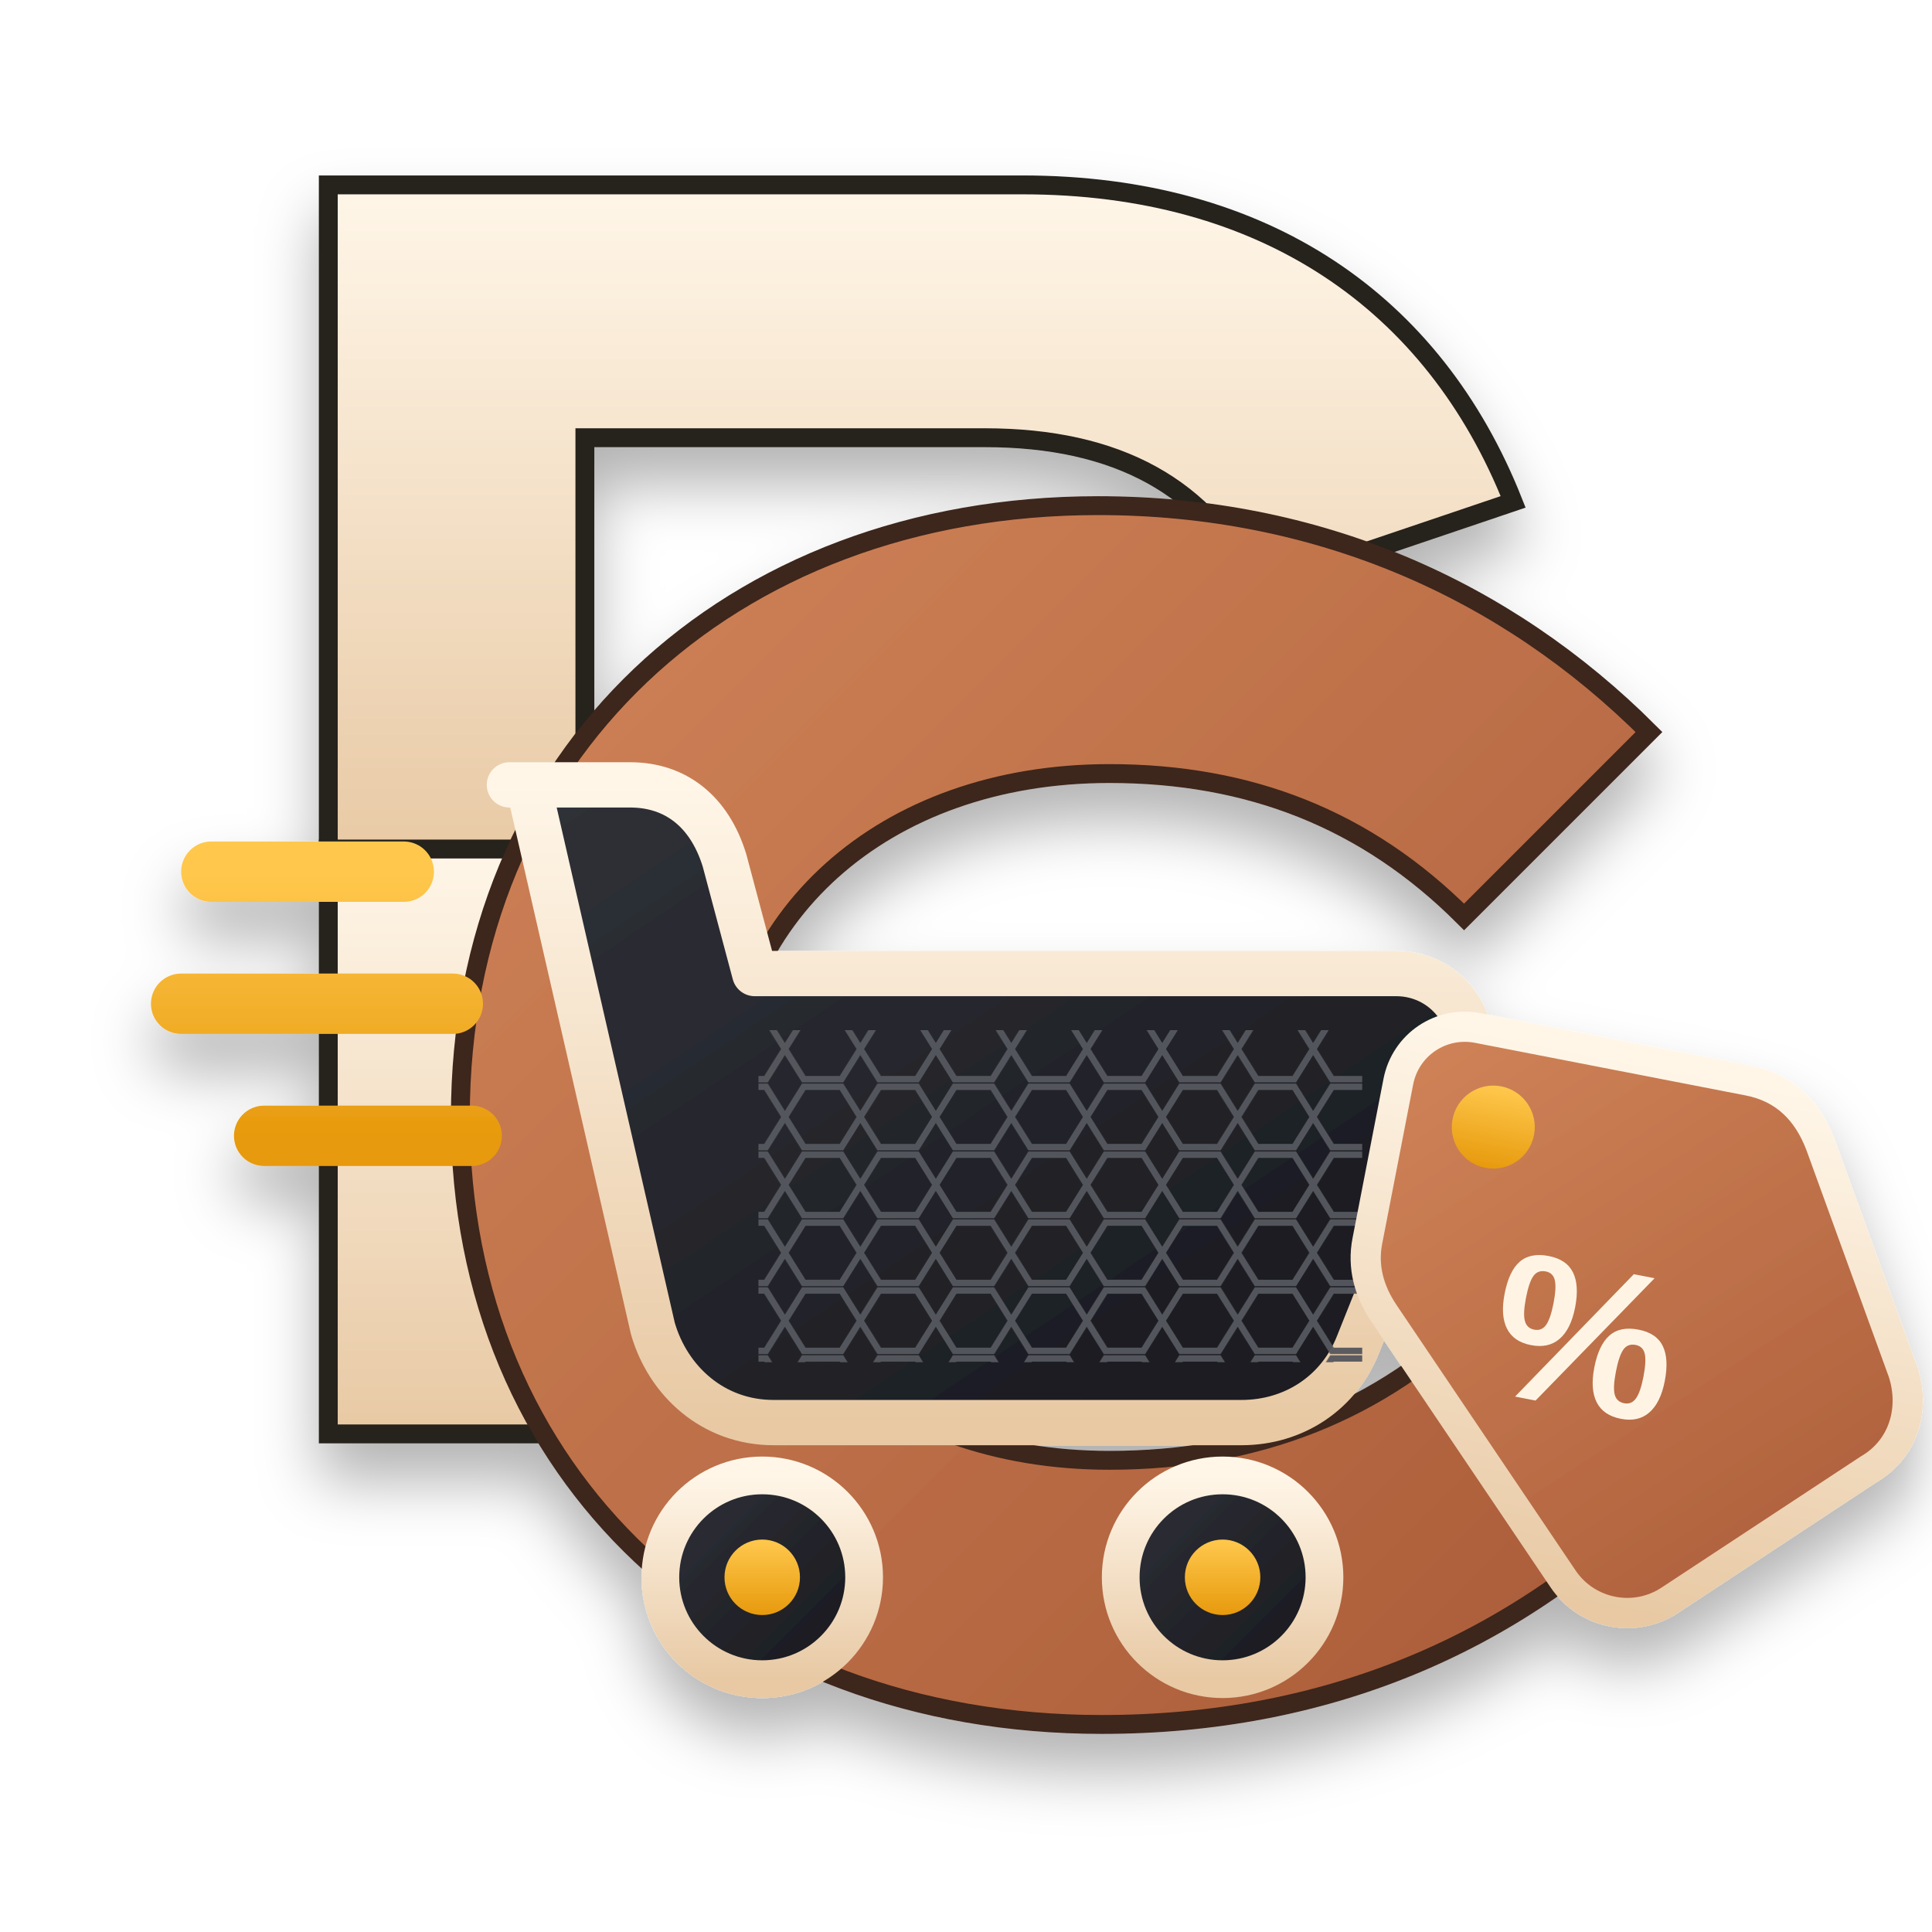
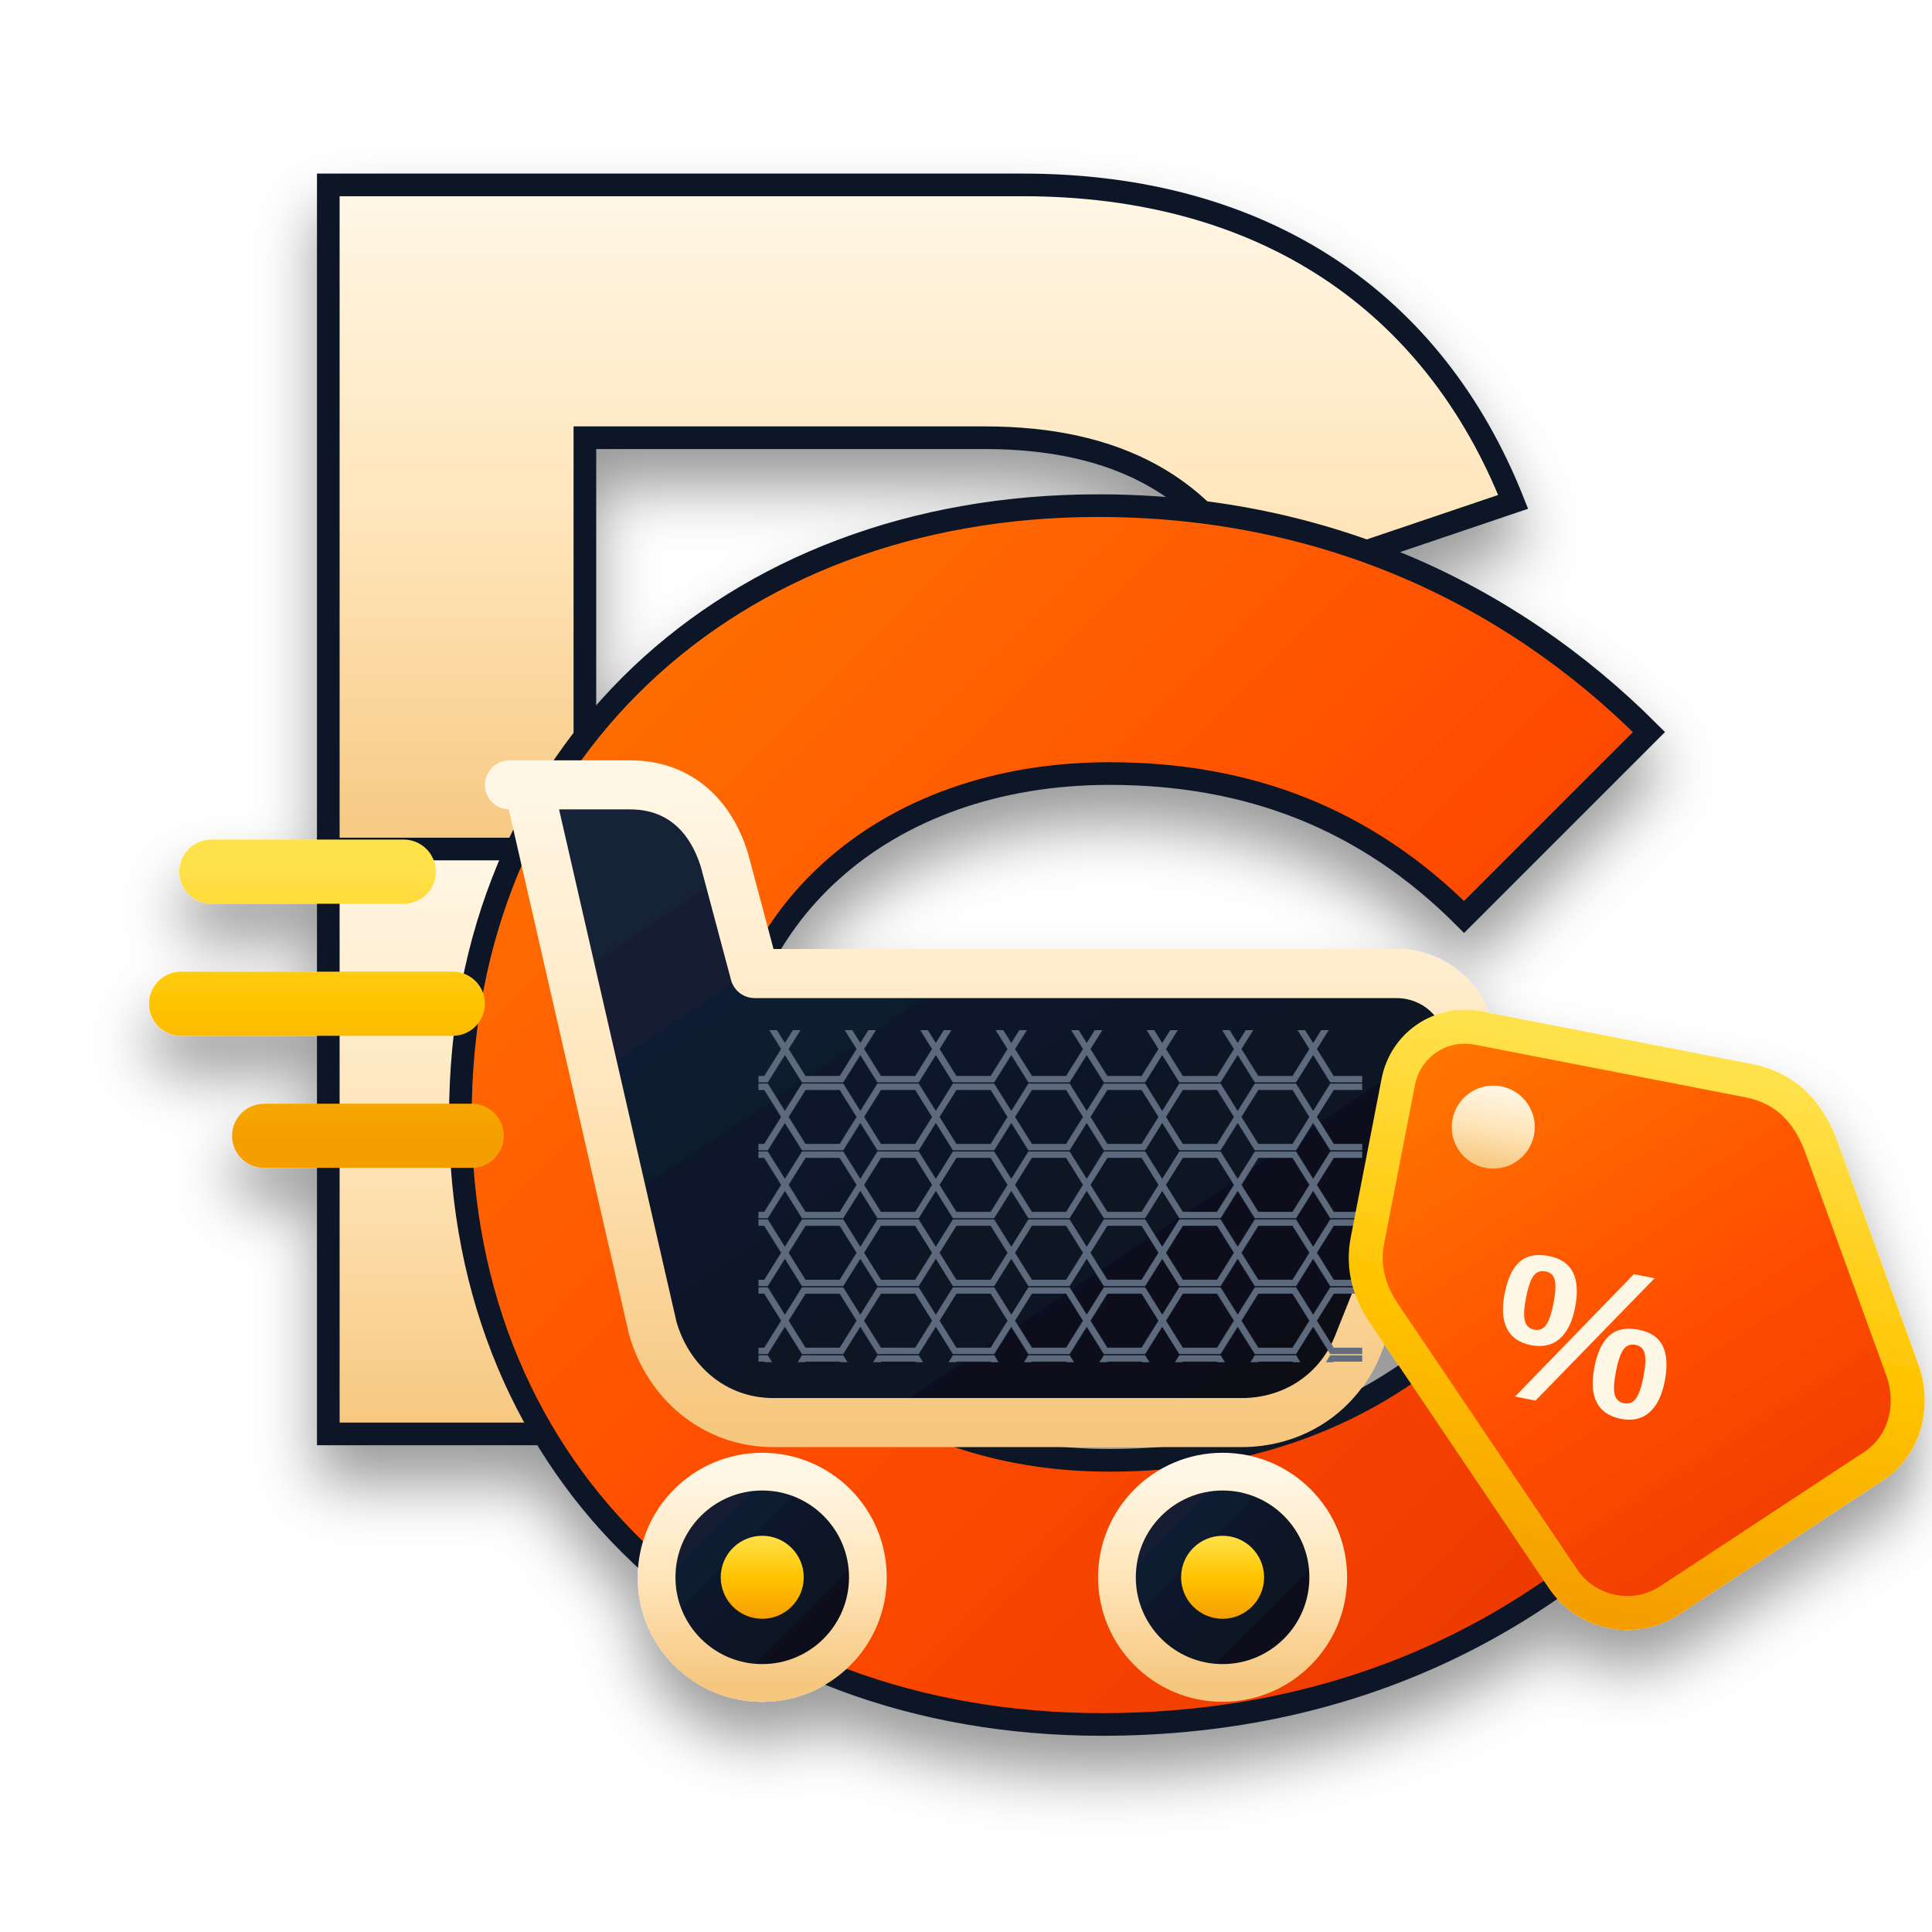
<svg xmlns="http://www.w3.org/2000/svg" width="512" height="512" viewBox="0 0 512 512" role="img" aria-labelledby="title desc">
  <defs>
    <linearGradient id="cream" x1="0" y1="0" x2="0" y2="1">
-       <stop stop-color="#FFF6E8" />
-       <stop offset="1" stop-color="#E8C9A4" />
+       <stop stop-color="#FFF7E6" />
+       <stop offset=".52" stop-color="#FFE4B8" />
+       <stop offset="1" stop-color="#F6C77F" />
    </linearGradient>
-     <linearGradient id="clay" x1="0" y1="0" x2="1" y2="1">
-       <stop stop-color="#D18458" />
-       <stop offset="1" stop-color="#A95B38" />
+     <linearGradient id="orange" x1="0" y1="0" x2="1" y2="1">
+       <stop stop-color="#FF7A00" />
+       <stop offset=".52" stop-color="#FF4D00" />
+       <stop offset="1" stop-color="#E83500" />
    </linearGradient>
-     <linearGradient id="amber" x1="0" y1="0" x2="0" y2="1">
-       <stop stop-color="#FFC84D" />
-       <stop offset="1" stop-color="#E79A0D" />
+     <linearGradient id="yellow" x1="0" y1="0" x2="0" y2="1">
+       <stop stop-color="#FFE14A" />
+       <stop offset=".5" stop-color="#FFC400" />
+       <stop offset="1" stop-color="#F59E00" />
    </linearGradient>
-     <linearGradient id="charcoal" x1="0" y1="0" x2="1" y2="1">
-       <stop stop-color="#303138" />
-       <stop offset="1" stop-color="#17181D" />
+     <linearGradient id="navy" x1="0" y1="0" x2="1" y2="1">
+       <stop stop-color="#18253A" />
+       <stop offset=".5" stop-color="#0C1628" />
+       <stop offset="1" stop-color="#050A12" />
    </linearGradient>
    <pattern id="mesh" width="20" height="18" patternUnits="userSpaceOnUse">
-       <path d="M5 1h10l5 8-5 8H5L0 9Z" fill="none" stroke="#55575E" stroke-width="1.7" />
+       <path d="M5 1h10l5 8-5 8H5L0 9Z" fill="none" stroke="#5F6B7D" stroke-width="1.7" />
    </pattern>
-     <filter id="shadow" x="-20%" y="-20%" width="140%" height="150%">
-       <feDropShadow dx="0" dy="10" stdDeviation="8" flood-color="#000" flood-opacity=".3" />
+     <filter id="shadow" x="-20%" y="-20%" width="145%" height="155%">
+       <feDropShadow dx="0" dy="10" stdDeviation="8" flood-color="#02060C" flood-opacity=".4" />
    </filter>
  </defs>
  <g filter="url(#shadow)" transform="translate(18 14)">
-     <path d="M69 35h184c64 0 109 31 130 84l-68 23c-13-27-37-40-72-40H137v113H69Z" fill="url(#cream)" stroke="#25201D" stroke-width="5" />
-     <path d="M69 211h68v155H69Z" fill="url(#cream)" stroke="#25201D" stroke-width="5" />
-     <path d="M273 120c58 0 108 22 146 60l-49 49c-26-26-57-38-94-38-60 0-102 38-102 91 0 53 42 91 102 91 39 0 72-13 98-39l48 49c-39 39-89 60-148 60-99 0-170-66-170-161 0-96 71-162 169-162Z" fill="url(#clay)" stroke="#3C251A" stroke-width="5" />
+     <path d="M69 35h184c64 0 109 31 130 84l-68 23c-13-27-37-40-72-40H137v113H69Z" fill="url(#cream)" stroke="#071426" stroke-width="6" />
+     <path d="M69 211h68v155H69Z" fill="url(#cream)" stroke="#071426" stroke-width="6" />
+     <path d="M273 120c58 0 108 22 146 60l-49 49c-26-26-57-38-94-38-60 0-102 38-102 91 0 53 42 91 102 91 39 0 72-13 98-39l48 49c-39 39-89 60-148 60-99 0-170-66-170-161 0-96 71-162 169-162Z" fill="url(#orange)" stroke="#071426" stroke-width="6" />
    <g transform="translate(30 165)">
-       <path d="M8 52h51M0 87h72M22 122h55" stroke="url(#amber)" stroke-width="16" stroke-linecap="round" />
-       <path d="M87 29h32c12 0 21 7 25 20l8 30h170c14 0 24 14 18 28l-28 70c-5 13-17 21-31 21H157c-16 0-28-11-32-25L92 29Z" fill="url(#charcoal)" stroke="url(#cream)" stroke-width="12" stroke-linejoin="round" />
-       <path d="M153 94h160v88H153Z" fill="url(#mesh)" opacity=".96" />
+       <path d="M8 52h51M0 87h72M22 122h55" stroke="url(#yellow)" stroke-width="17" stroke-linecap="round" />
+       <path d="M87 29h32c12 0 21 7 25 20l8 30h170c14 0 24 14 18 28l-28 70c-5 13-17 21-31 21H157c-16 0-28-11-32-25L92 29Z" fill="url(#navy)" stroke="url(#cream)" stroke-width="13" stroke-linejoin="round" />
+       <path d="M153 94h160v88H153Z" fill="url(#mesh)" opacity=".98" />
      <path d="M151 203h135" stroke="url(#cream)" stroke-width="11" stroke-linecap="round" />
-       <circle cx="154" cy="239" r="27" fill="url(#charcoal)" stroke="url(#cream)" stroke-width="10" />
-       <circle cx="154" cy="239" r="10" fill="url(#amber)" />
-       <circle cx="276" cy="239" r="27" fill="url(#charcoal)" stroke="url(#cream)" stroke-width="10" />
-       <circle cx="276" cy="239" r="10" fill="url(#amber)" />
+       <circle cx="154" cy="239" r="28" fill="url(#navy)" stroke="url(#cream)" stroke-width="10" />
+       <circle cx="154" cy="239" r="11" fill="url(#yellow)" />
+       <circle cx="276" cy="239" r="28" fill="url(#navy)" stroke="url(#cream)" stroke-width="10" />
+       <circle cx="276" cy="239" r="11" fill="url(#yellow)" />
      <g transform="translate(326 90) rotate(11)">
-         <path d="M18 0h73c10 0 17 5 22 13l33 55c5 9 4 20-4 27l-45 44c-8 8-21 8-29 0L8 79C3 74 0 68 0 61V18C0 8 8 0 18 0Z" fill="url(#clay)" stroke="url(#cream)" stroke-width="8" />
-         <circle cx="27" cy="25" r="11" fill="url(#amber)" />
-         <text x="37" y="94" fill="#FFF4E4" font-family="Arial,sans-serif" font-size="55" font-weight="900">%</text>
+         <path d="M18 0h73c10 0 17 5 22 13l33 55c5 9 4 20-4 27l-45 44c-8 8-21 8-29 0L8 79C3 74 0 68 0 61V18C0 8 8 0 18 0Z" fill="url(#orange)" stroke="url(#yellow)" stroke-width="9" />
+         <circle cx="27" cy="25" r="11" fill="url(#cream)" />
+         <text x="37" y="94" fill="#FFF7E6" font-family="Arial,sans-serif" font-size="55" font-weight="900">%</text>
      </g>
    </g>
  </g>
</svg>
